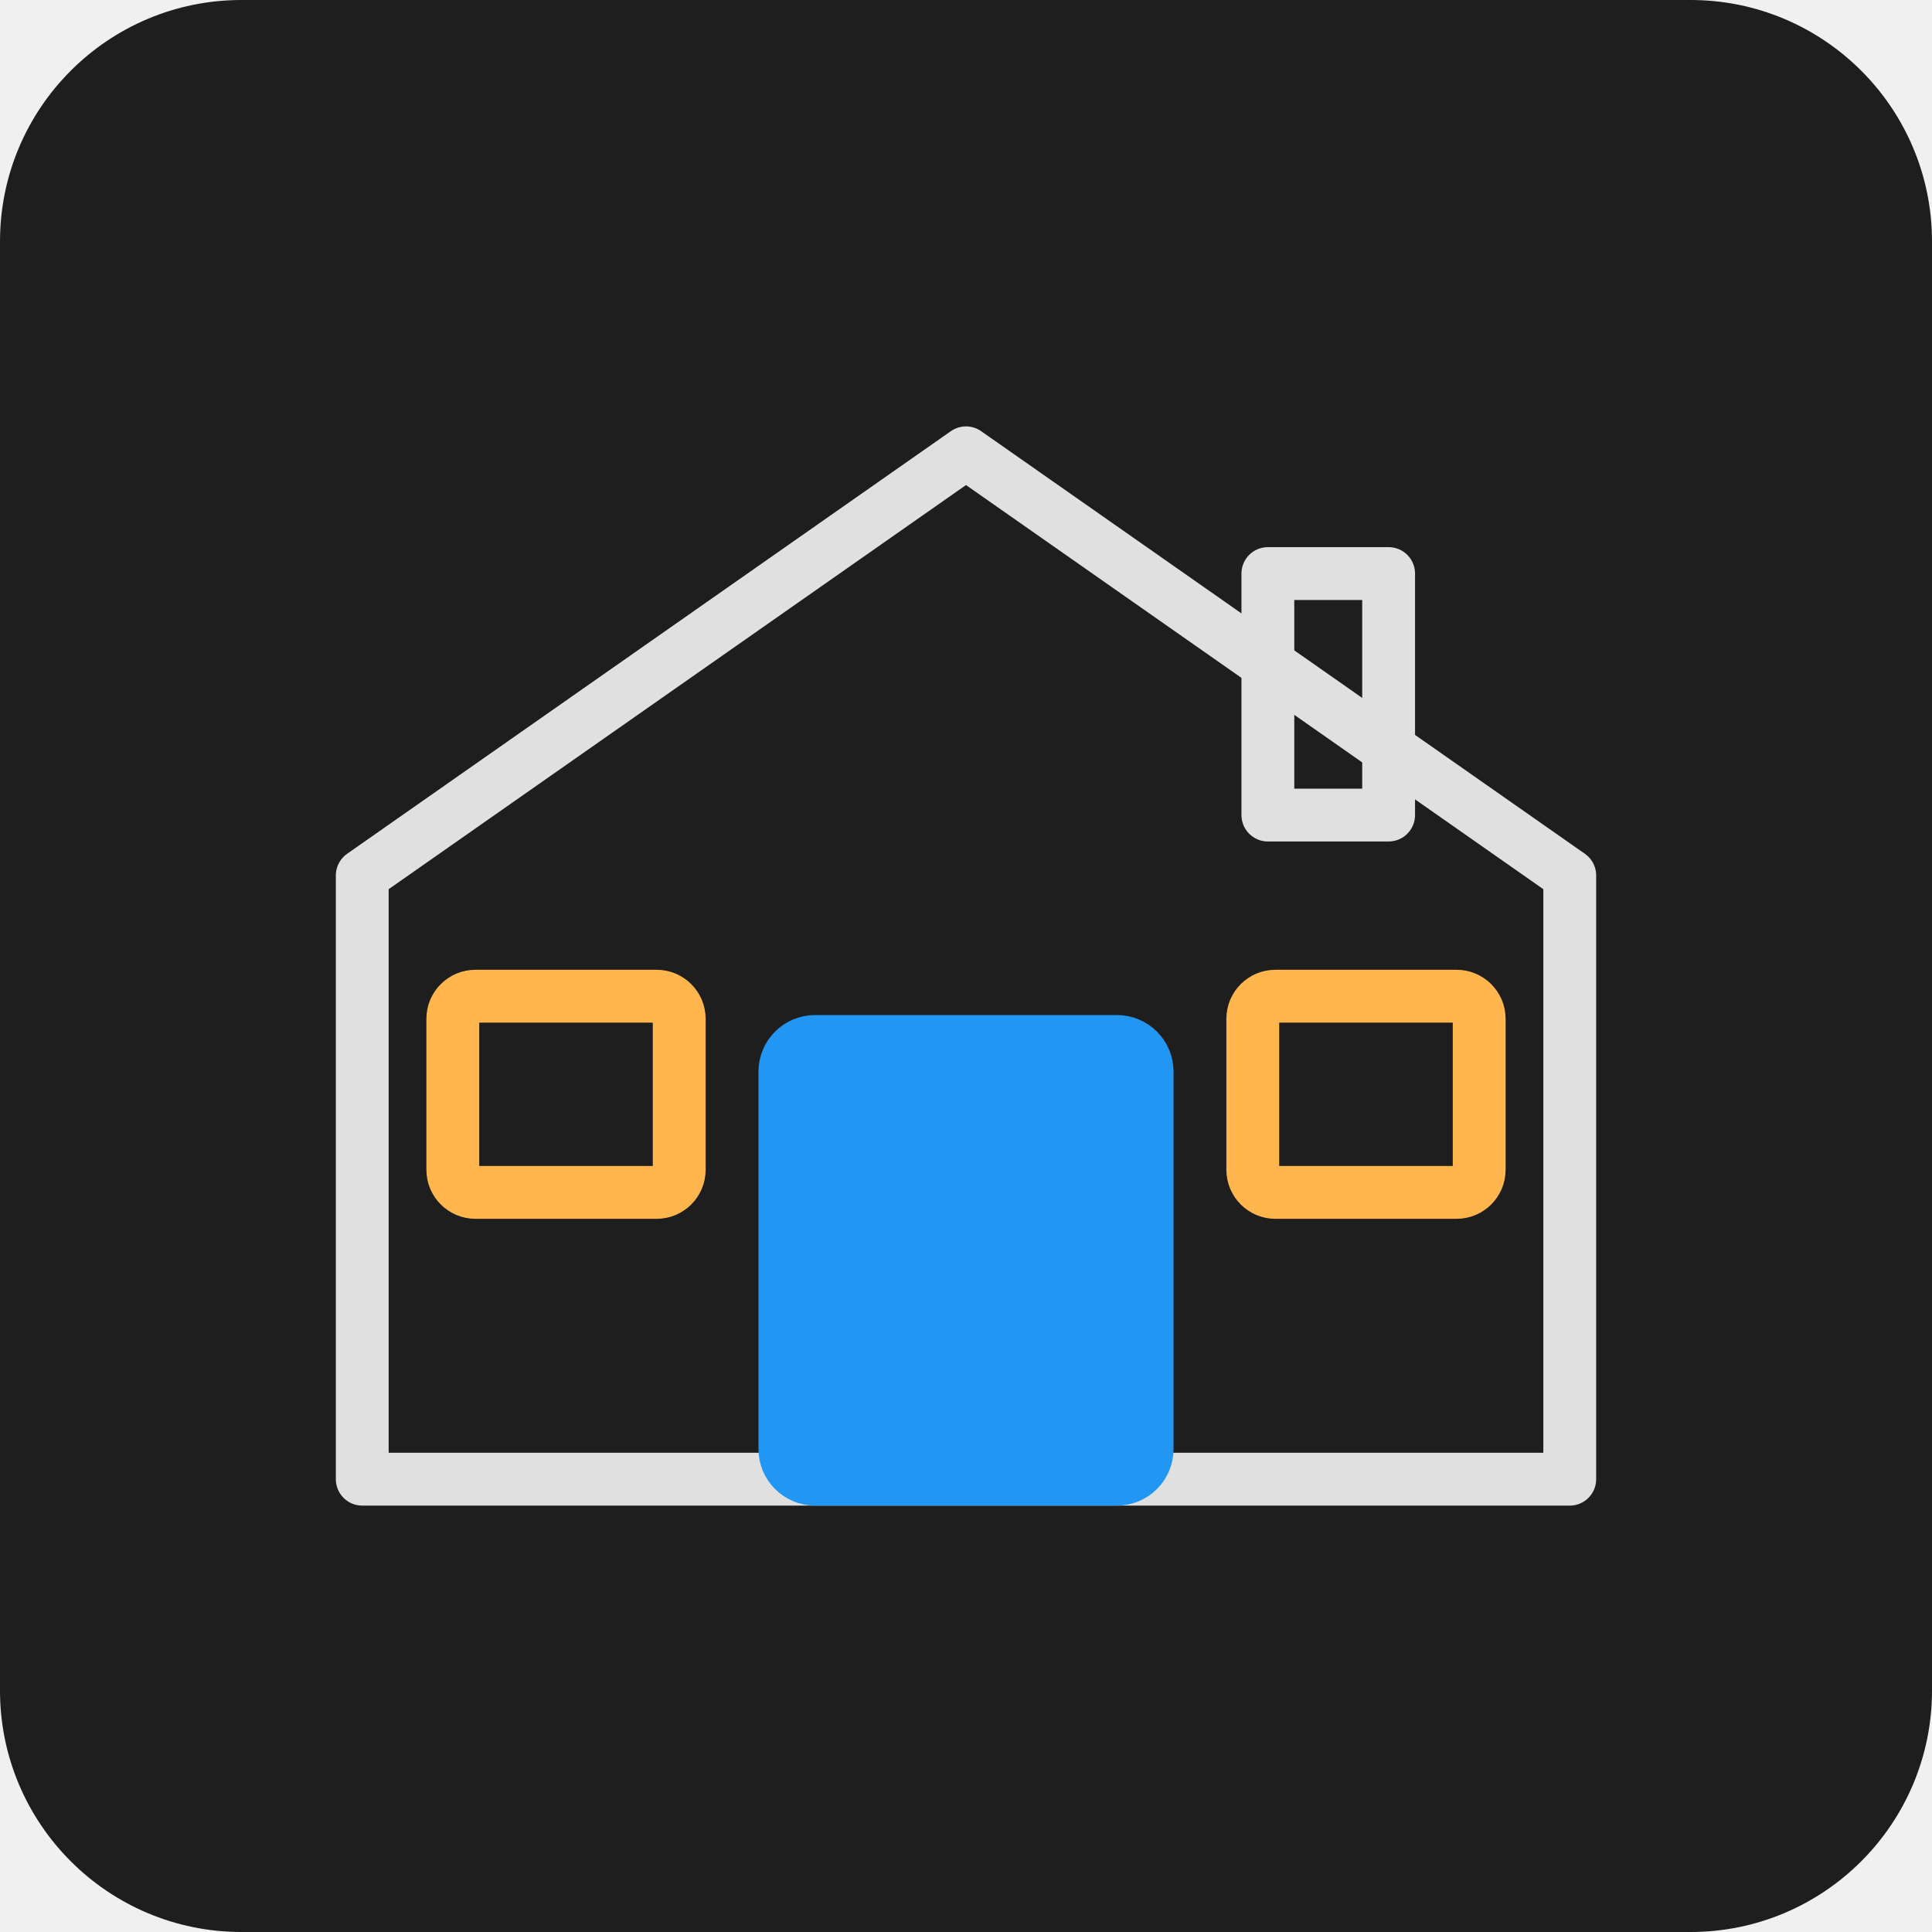
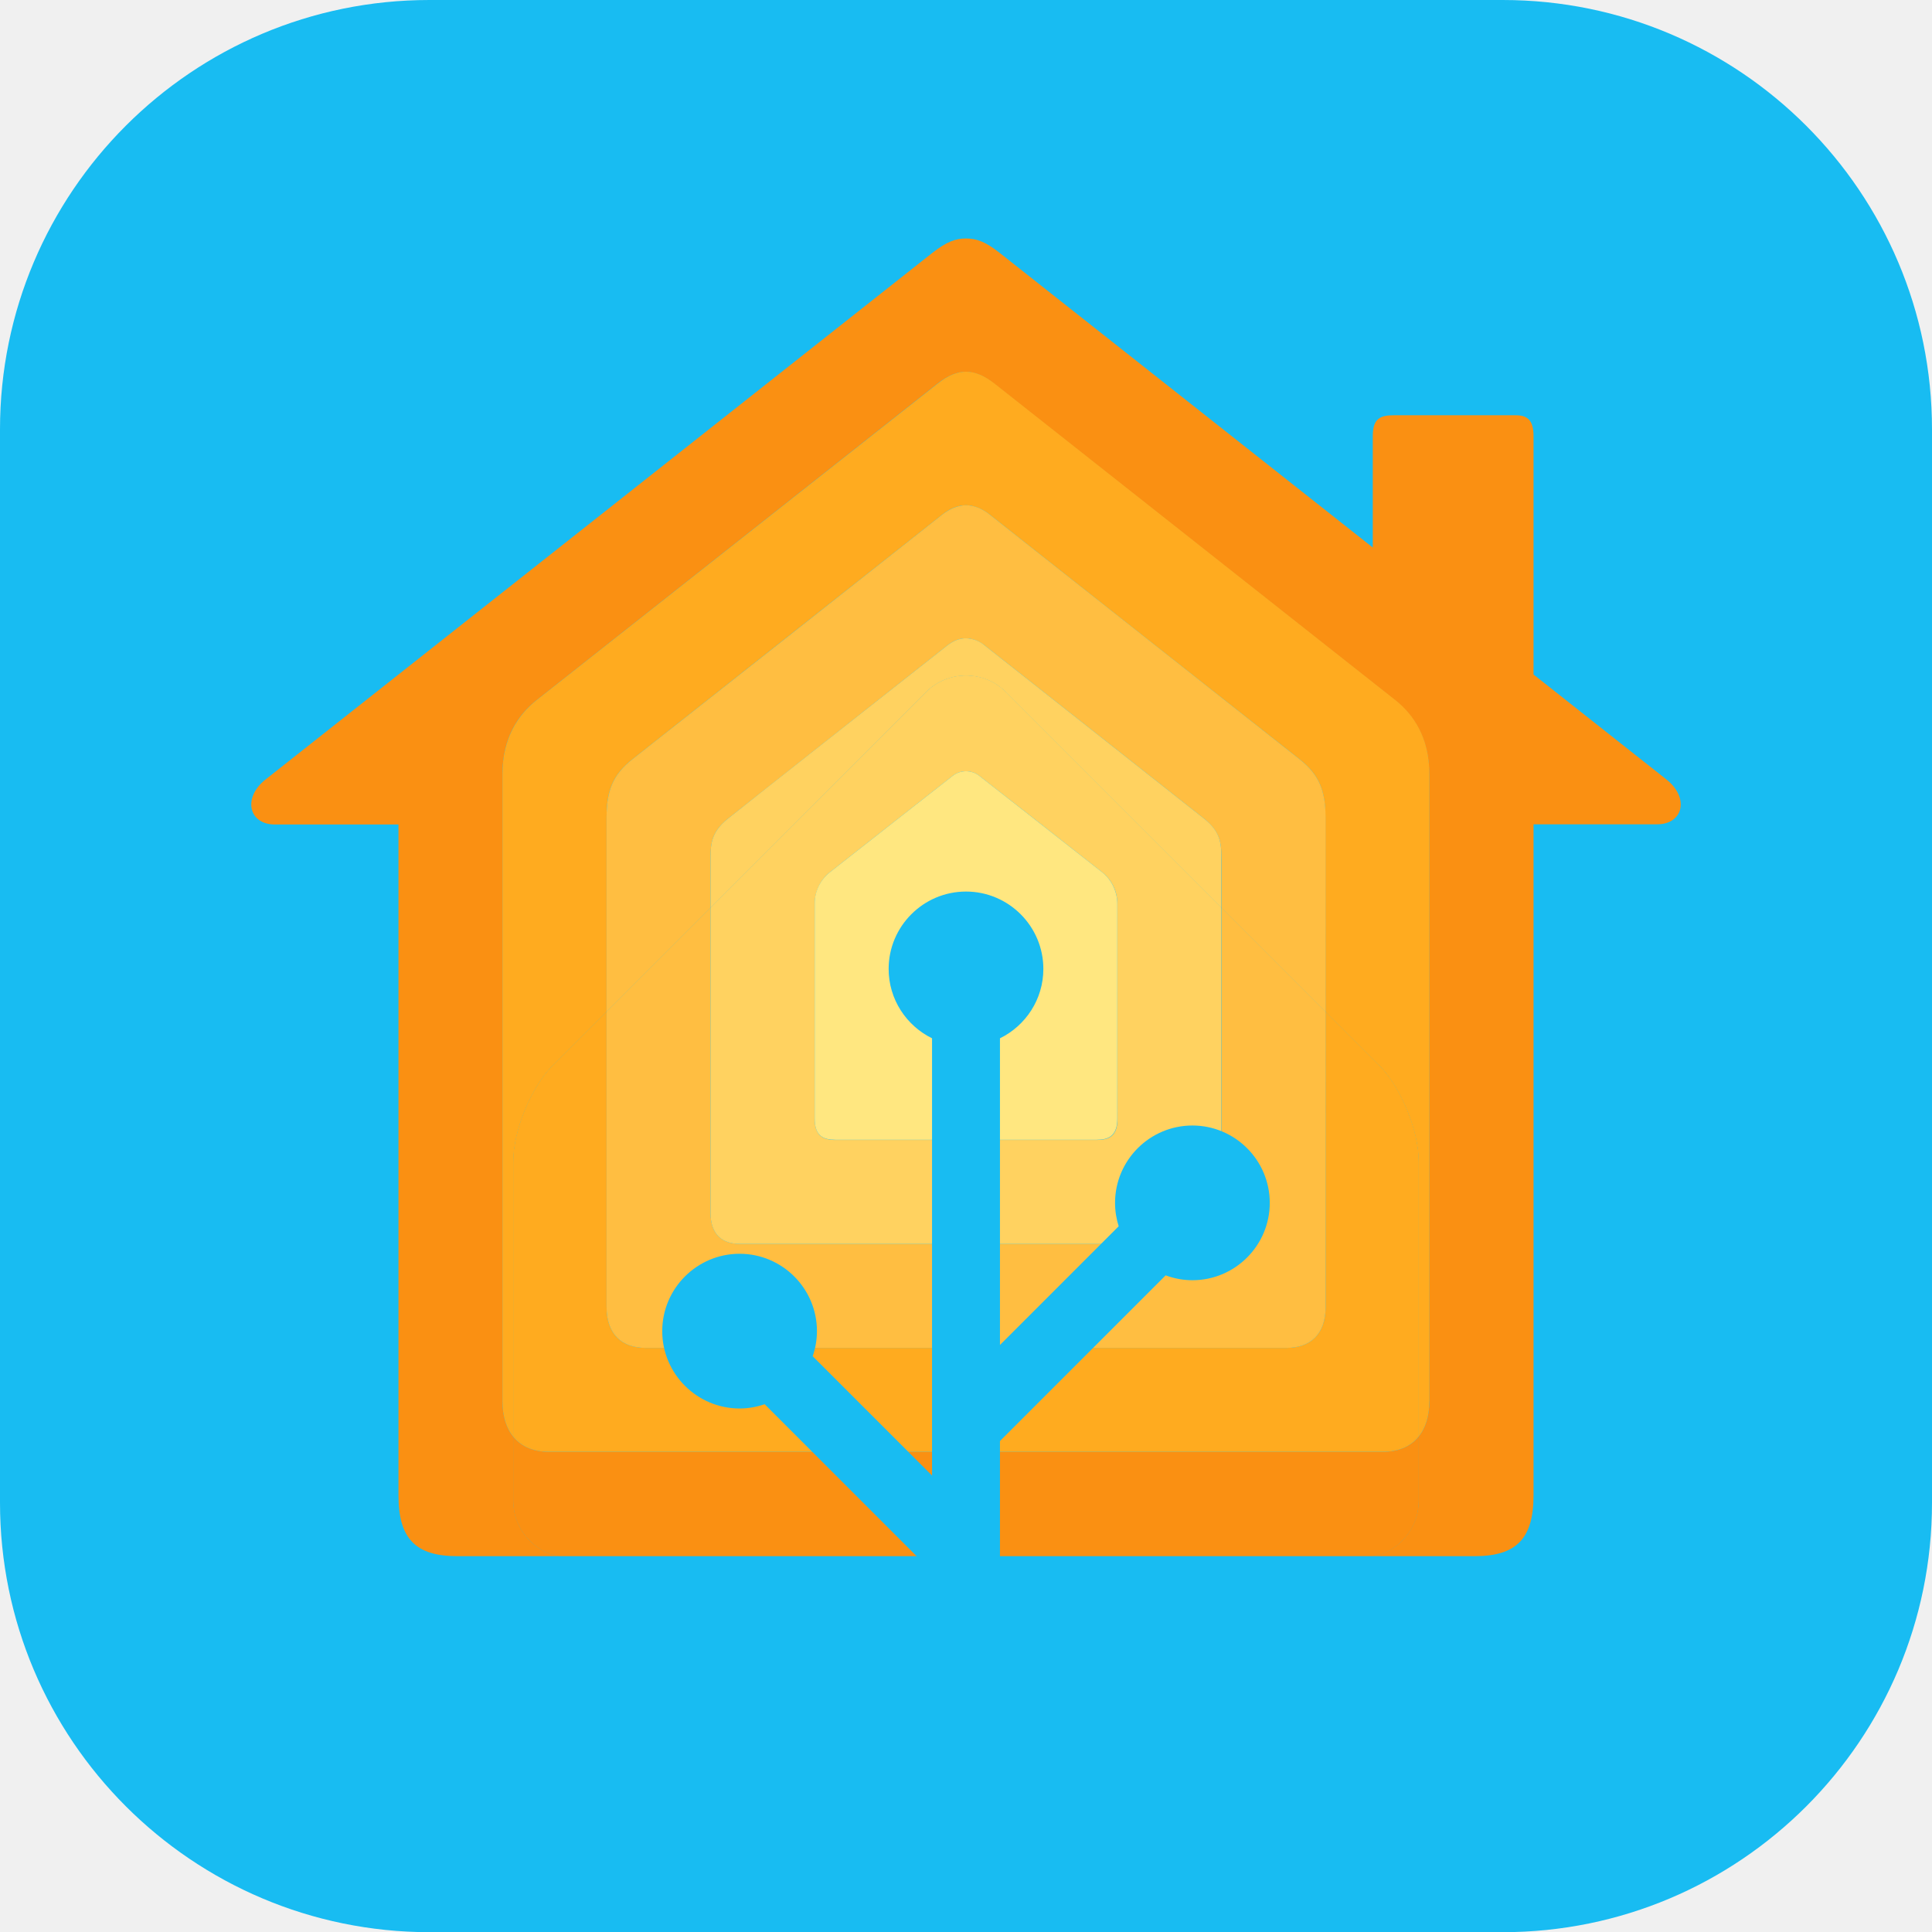
- <svg xmlns="http://www.w3.org/2000/svg" viewBox="0 0 512 512" width="512" height="512">
-   <rect width="512" height="512" rx="64" fill="#1e1e1e" />
-   <g transform="translate(80, 80)" fill="none" stroke="#e0e0e0" stroke-width="14" stroke-linecap="round" stroke-linejoin="round">
-     <path d="M176 40 L16 152 L16 312 L336 312 L336 152 Z" fill="none" />
-     <rect x="128" y="196" width="96" height="116" rx="8" fill="#2196F3" stroke="#2196F3" />
-     <rect x="40" y="184" width="60" height="52" rx="6" fill="none" stroke="#FFB74D" />
-     <rect x="252" y="184" width="60" height="52" rx="6" fill="none" stroke="#FFB74D" />
-     <rect x="256" y="72" width="32" height="64" fill="none" />
+ <svg xmlns="http://www.w3.org/2000/svg" width="512" height="512" viewBox="0 0 1024 1024">
+   <g>
+     <path fill="#18BCF2" d="M227.6,0h568.9C922.1,0,1024,101.9,1024,227.6v568.9c0,125.7-101.9,227.6-227.6,227.6H227.6C101.9,1024,0,922.1,0,796.4V227.6C0,101.9,101.9,0,227.6,0z" />
+     <g>
+       <path fill="#FA9012" d="M883.2,413.1l-70.4-55.6l0,0V231.1c0-8.6-3.4-11-9.5-11h-64.4c-7,0-11.3,1.4-11.3,11v59.1l0,0C634.5,216.7,533.6,137,529.8,134c-7.6-6-12.3-7.6-17.8-7.6c-5.4,0-10.1,1.6-17.8,7.6c-7.6,6-343.2,271.1-353.4,279.1c-12.4,9.8-8.9,23.9,4.9,23.9h65.5v355.6c0,23,9.2,32.2,31.1,32.2h539.4c21.9,0,31.1-9.2,31.1-32.2V436.9h65.5C892.1,436.9,895.6,422.9,883.2,413.1z M757.6,742.6c0,15.9-8.2,26.9-24.8,26.9H291.1c-16.6,0-24.8-11-24.8-26.9V410.3c0-19.3,8.4-31.6,18.1-39.2l212.4-167.7c5.6-4.4,10.4-6.3,15.1-6.3s9.5,1.9,15.1,6.4l212.4,167.7c9.6,7.6,18.1,19.9,18.1,39.2V742.6z" />
+       <path fill="#FFAB1F" d="M739.6,371.1L527.1,203.3c-5.6-4.4-10.6-6.3-15.1-6.3c-4.6,0-9.5,1.9-15.1,6.4L284.4,371.1c-9.6,7.6-18.1,19.9-18.1,39.2v332.3c0,15.9,8.2,26.9,24.8,26.9h441.7c16.6,0,24.8-11,24.8-26.9V410.3C757.6,391,749.2,378.7,739.6,371.1z M702.6,692.7c0,14.8-8.4,21.7-20.7,21.7H342.2c-12.3,0-20.7-6.9-20.7-21.7V433.2c0-14.4,3.4-22.6,13.6-30.7c5.8-4.6,160.3-126.6,164.4-129.8c4.1-3.3,8.5-4.9,12.5-4.9c4,0,8.4,1.7,12.5,4.9c4.1,3.3,158.6,125.3,164.4,129.8c10.2,8.1,13.6,16.4,13.6,30.7L702.6,692.7z" />
+       <path fill="#FFBE41" d="M688.9,402.5c-5.8-4.5-160.3-126.6-164.4-129.8c-4.1-3.3-8.5-4.9-12.5-4.9c-4,0-8.4,1.7-12.5,4.9c-4.1,3.3-158.6,125.3-164.4,129.8c-10.2,8.1-13.6,16.4-13.6,30.7v259.5c0,14.8,8.4,21.7,20.7,21.7h339.7c12.3,0,20.7-6.9,20.7-21.7V433.2C702.5,418.9,699.1,410.6,688.9,402.5z M647.4,642.8c0,11.9-6.6,16.5-15.6,16.5H392.2c-9,0-15.6-4.6-15.6-16.5V456.2c0-8.3,0-14.9,9.1-22.2c6-4.8,113.2-89.4,116.4-91.9s6.4-3.8,9.9-3.8c3.6,0.1,7.1,1.5,9.9,3.8c3.2,2.5,110.4,87.1,116.4,91.9c9.1,7.3,9.1,13.9,9.1,22.2L647.4,642.8z" />
+       <path fill="#FFD260" d="M638.3,434c-6-4.8-113.2-89.4-116.4-91.9c-2.8-2.4-6.3-3.7-9.9-3.8c-3.5,0-6.7,1.3-9.9,3.8S391.6,429.2,385.7,434c-9.1,7.3-9.1,13.9-9.1,22.2v186.6c0,11.9,6.6,16.5,15.6,16.5h239.5c9,0,15.6-4.6,15.6-16.5V456.2C647.4,447.8,647.4,441.2,638.3,434z M592.3,593c0,9.2-4.6,11.2-11,11.2H442.8c-6.4,0-11-2.1-11-11.2V479.1c0-6.4,2.9-12.6,7.8-16.6c2.8-2.3,63-49.4,65.1-51.1c4.2-3.5,10.4-3.5,14.6,0c2.2,1.7,62.3,48.8,65.1,51.1c5,4.1,7.9,10.2,7.8,16.6L592.3,593z" />
+       <path fill="#FFE780" d="M512,604.1h69.2c6.4,0,11-2.1,11-11.2V479.1c0-6.4-2.9-12.6-7.8-16.6c-2.8-2.3-63-49.4-65.1-51.1c-4.2-3.5-10.4-3.5-14.6,0c-2.1,1.7-62.3,48.8-65.1,51.1c-5,4.1-7.9,10.2-7.8,16.6v113.8c0,9.2,4.6,11.2,11,11.2L512,604.1z" />
+     </g>
+     <defs>
+       <mask id="ha-mask">
+         <path d="M320 301.762C320 310.012 313.25 316.762 305 316.762H95C86.75 316.762 80 310.012 80 301.762V211.762C80 203.512 84.77 191.993 90.61 186.153L189.39 87.373C195.22 81.543 204.77 81.543 210.6 87.373L309.39 186.162C315.22 191.992 320 203.522 320 211.772V301.772V301.762Z" fill="white" />
+         <path d="M309.39 186.153L210.61 87.373C204.78 81.543 195.23 81.543 189.4 87.373L90.61 186.153C84.78 191.983 80 203.512 80 211.762V301.762C80 310.012 86.75 316.762 95 316.762H187.27L146.64 276.132C144.55 276.852 142.32 277.262 140 277.262C128.7 277.262 119.5 268.062 119.5 256.762C119.5 245.462 128.7 236.262 140 236.262C151.3 236.262 160.5 245.462 160.5 256.762C160.5 259.092 160.09 261.322 159.37 263.412L191 295.042V179.162C184.2 175.822 179.5 168.842 179.5 160.772C179.5 149.472 188.7 140.272 200 140.272C211.3 140.272 220.5 149.472 220.5 160.772C220.5 168.842 215.8 175.822 209 179.162V260.432L240.46 228.972C239.84 227.012 239.5 224.932 239.5 222.772C239.5 211.472 248.7 202.272 260 202.272C271.3 202.272 280.5 211.472 280.5 222.772C280.5 234.072 271.3 243.272 260 243.272C257.5 243.272 255.12 242.802 252.91 241.982L209 285.892V316.772H305C313.25 316.772 320 310.022 320 301.772V211.772C320 203.522 315.23 192.002 309.39 186.162V186.153Z" fill="black" />
+       </mask>
+     </defs>
+     <g transform="translate(112,192) scale(2)">
+       <g mask="url(#ha-mask)">
+         <path d="M320 301.762C320 310.012 313.25 316.762 305 316.762H95C86.75 316.762 80 310.012 80 301.762V211.762C80 203.512 84.77 191.993 90.61 186.153L189.39 87.373C195.22 81.543 204.77 81.543 210.6 87.373L309.39 186.162C315.22 191.992 320 203.522 320 211.772V301.772V301.762Z" fill="#18BCF2" />
+       </g>
+     </g>
  </g>
</svg>
